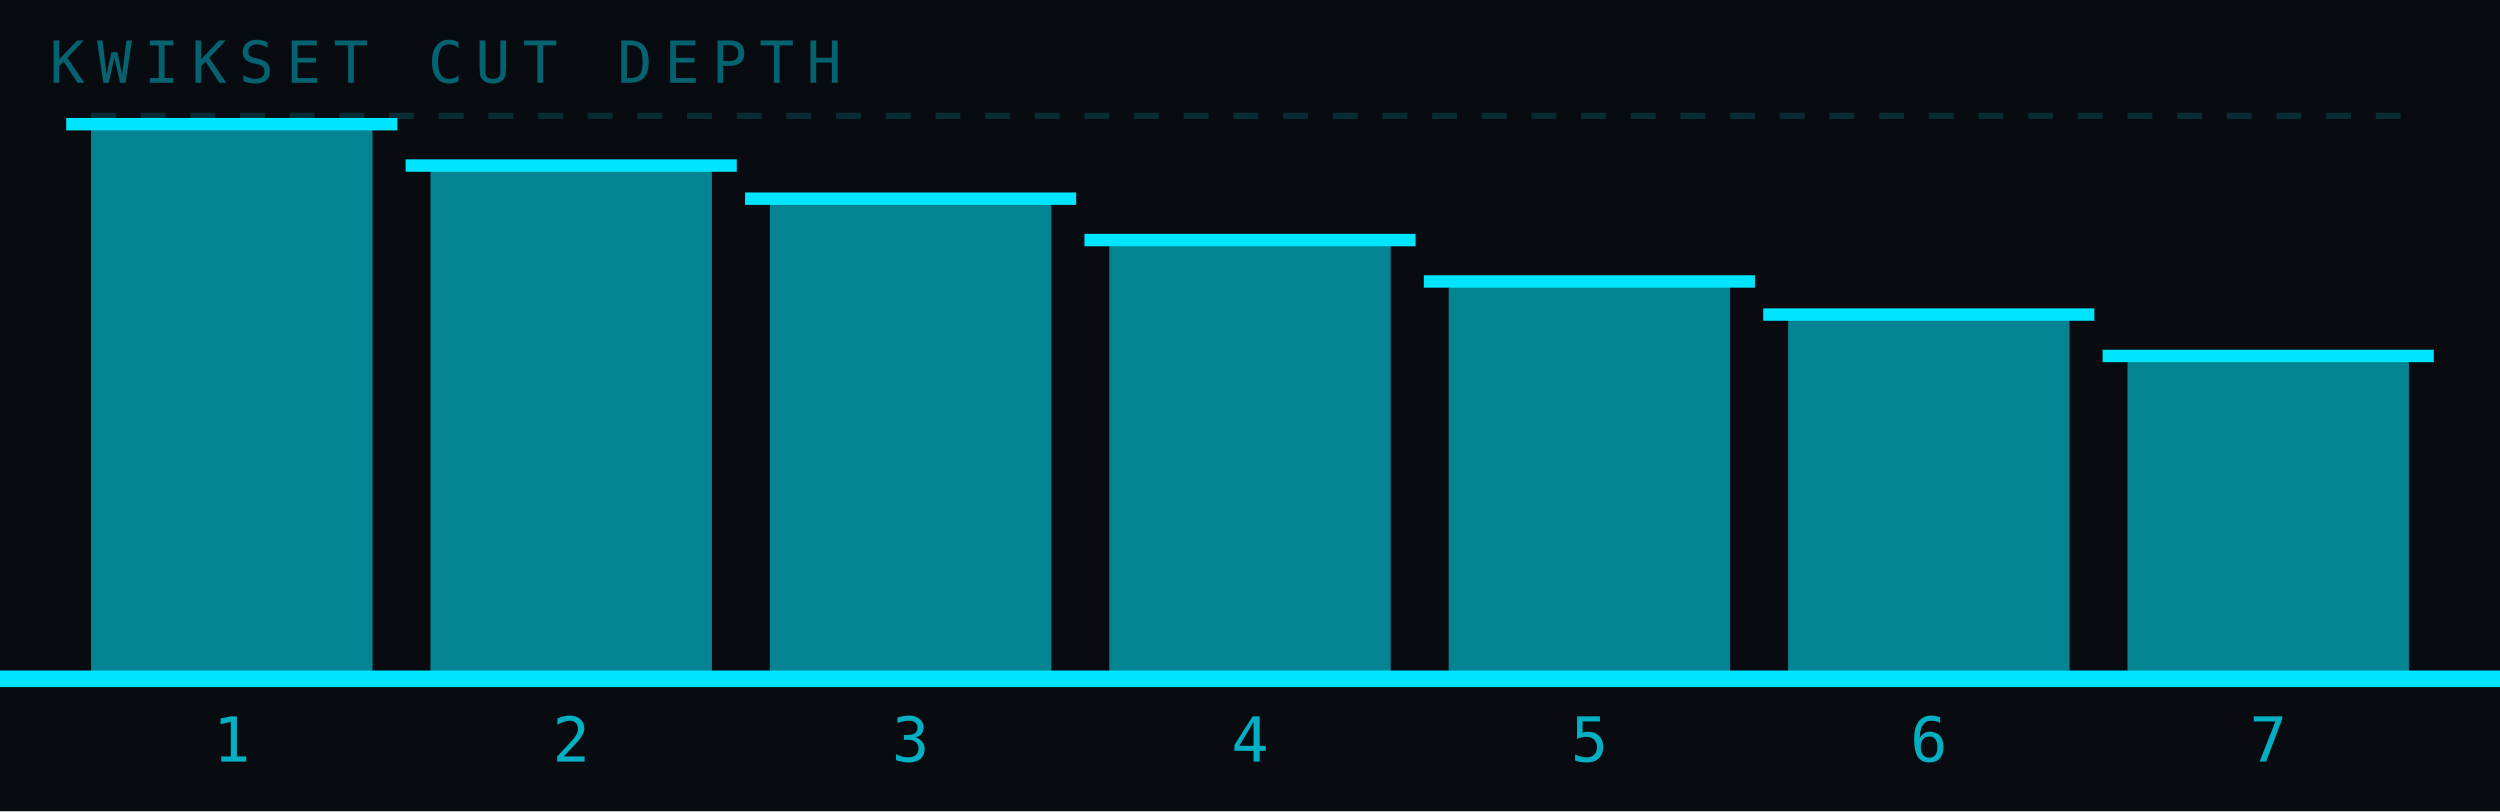
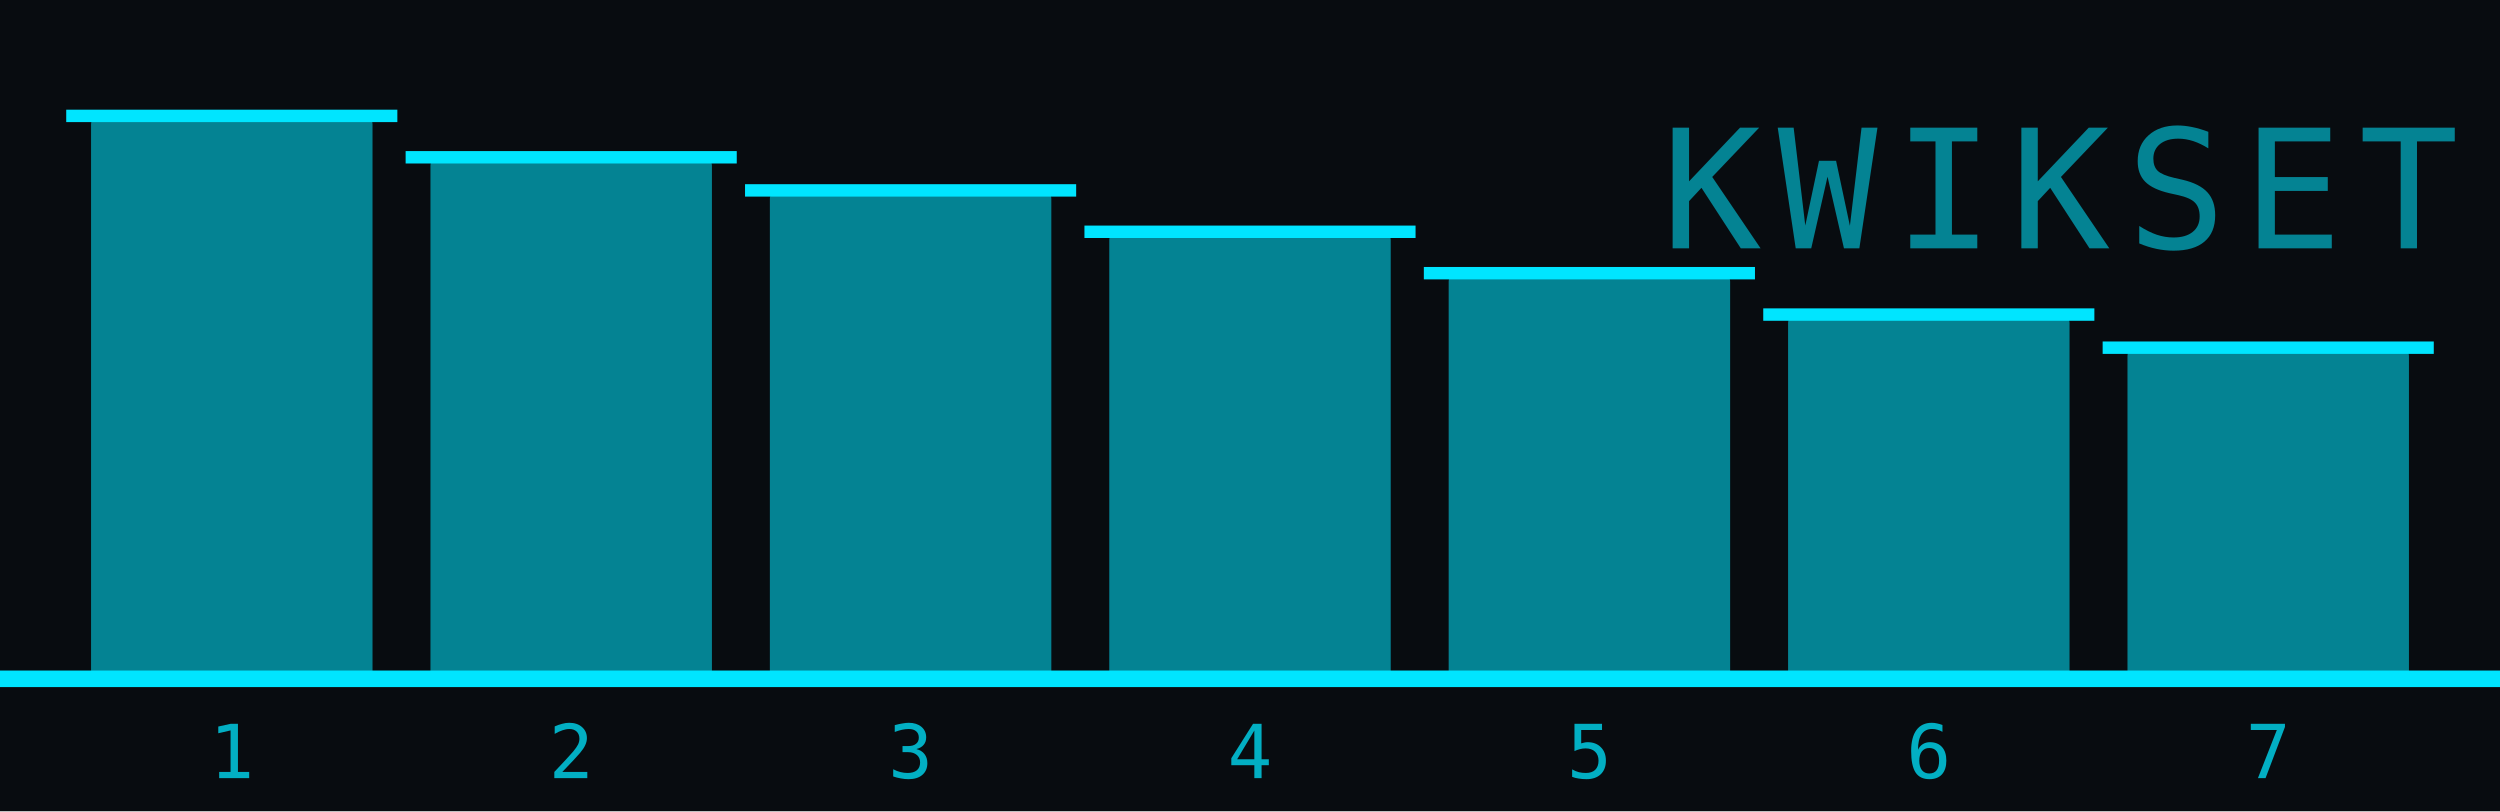
- <svg xmlns="http://www.w3.org/2000/svg" width="302" height="98" viewBox="0 0 302 98">
+ <svg xmlns="http://www.w3.org/2000/svg" viewBox="0 0 302 98" preserveAspectRatio="none">
  <rect width="302" height="98" fill="#080c10" />
-   <text x="6" y="10" font-family="'JetBrains Mono',monospace" font-size="7" fill="rgba(0,229,255,0.4)" letter-spacing="1.5">KWIKSET CUT DEPTH</text>
-   <line x1="11" y1="14" x2="291" y2="14" stroke="rgba(0,229,255,0.15)" stroke-width="0.75" stroke-dasharray="3,3" />
-   <rect x="11" y="15" width="34" height="67" fill="rgba(0,229,255,0.55)" rx="1" />
-   <line x1="8" y1="15" x2="48" y2="15" stroke="#00e5ff" stroke-width="1.5" />
-   <text x="28" y="92" text-anchor="middle" font-family="'JetBrains Mono',monospace" font-size="7.5" fill="rgba(0,229,255,0.75)">1</text>
-   <rect x="52" y="20" width="34" height="62" fill="rgba(0,229,255,0.55)" rx="1" />
-   <line x1="49" y1="20" x2="89" y2="20" stroke="#00e5ff" stroke-width="1.5" />
-   <text x="69" y="92" text-anchor="middle" font-family="'JetBrains Mono',monospace" font-size="7.5" fill="rgba(0,229,255,0.75)">2</text>
-   <rect x="93" y="24" width="34" height="58" fill="rgba(0,229,255,0.55)" rx="1" />
-   <line x1="90" y1="24" x2="130" y2="24" stroke="#00e5ff" stroke-width="1.5" />
-   <text x="110" y="92" text-anchor="middle" font-family="'JetBrains Mono',monospace" font-size="7.5" fill="rgba(0,229,255,0.75)">3</text>
-   <rect x="134" y="29" width="34" height="53" fill="rgba(0,229,255,0.55)" rx="1" />
-   <line x1="131" y1="29" x2="171" y2="29" stroke="#00e5ff" stroke-width="1.5" />
-   <text x="151" y="92" text-anchor="middle" font-family="'JetBrains Mono',monospace" font-size="7.5" fill="rgba(0,229,255,0.75)">4</text>
-   <rect x="175" y="34" width="34" height="48" fill="rgba(0,229,255,0.55)" rx="1" />
-   <line x1="172" y1="34" x2="212" y2="34" stroke="#00e5ff" stroke-width="1.5" />
-   <text x="192" y="92" text-anchor="middle" font-family="'JetBrains Mono',monospace" font-size="7.5" fill="rgba(0,229,255,0.75)">5</text>
+   <text x="297" y="30" text-anchor="end" font-family="'JetBrains Mono',monospace" font-size="20" fill="rgba(0,229,255,0.55)" letter-spacing="2">KWIKSET</text>
+   <rect x="11" y="14" width="34" height="68" fill="rgba(0,229,255,0.55)" rx="1" />
+   <line x1="8" y1="14" x2="48" y2="14" stroke="#00e5ff" stroke-width="1.5" />
+   <text x="28" y="94" text-anchor="middle" font-family="'JetBrains Mono',monospace" font-size="9" fill="rgba(0,229,255,0.75)">1</text>
+   <rect x="52" y="19" width="34" height="63" fill="rgba(0,229,255,0.55)" rx="1" />
+   <line x1="49" y1="19" x2="89" y2="19" stroke="#00e5ff" stroke-width="1.5" />
+   <text x="69" y="94" text-anchor="middle" font-family="'JetBrains Mono',monospace" font-size="9" fill="rgba(0,229,255,0.75)">2</text>
+   <rect x="93" y="23" width="34" height="59" fill="rgba(0,229,255,0.55)" rx="1" />
+   <line x1="90" y1="23" x2="130" y2="23" stroke="#00e5ff" stroke-width="1.5" />
+   <text x="110" y="94" text-anchor="middle" font-family="'JetBrains Mono',monospace" font-size="9" fill="rgba(0,229,255,0.75)">3</text>
+   <rect x="134" y="28" width="34" height="54" fill="rgba(0,229,255,0.55)" rx="1" />
+   <line x1="131" y1="28" x2="171" y2="28" stroke="#00e5ff" stroke-width="1.5" />
+   <text x="151" y="94" text-anchor="middle" font-family="'JetBrains Mono',monospace" font-size="9" fill="rgba(0,229,255,0.75)">4</text>
+   <rect x="175" y="33" width="34" height="49" fill="rgba(0,229,255,0.55)" rx="1" />
+   <line x1="172" y1="33" x2="212" y2="33" stroke="#00e5ff" stroke-width="1.5" />
+   <text x="192" y="94" text-anchor="middle" font-family="'JetBrains Mono',monospace" font-size="9" fill="rgba(0,229,255,0.75)">5</text>
  <rect x="216" y="38" width="34" height="44" fill="rgba(0,229,255,0.55)" rx="1" />
  <line x1="213" y1="38" x2="253" y2="38" stroke="#00e5ff" stroke-width="1.5" />
-   <text x="233" y="92" text-anchor="middle" font-family="'JetBrains Mono',monospace" font-size="7.5" fill="rgba(0,229,255,0.75)">6</text>
-   <rect x="257" y="43" width="34" height="39" fill="rgba(0,229,255,0.55)" rx="1" />
-   <line x1="254" y1="43" x2="294" y2="43" stroke="#00e5ff" stroke-width="1.5" />
-   <text x="274" y="92" text-anchor="middle" font-family="'JetBrains Mono',monospace" font-size="7.5" fill="rgba(0,229,255,0.75)">7</text>
+   <text x="233" y="94" text-anchor="middle" font-family="'JetBrains Mono',monospace" font-size="9" fill="rgba(0,229,255,0.75)">6</text>
+   <rect x="257" y="42" width="34" height="40" fill="rgba(0,229,255,0.55)" rx="1" />
+   <line x1="254" y1="42" x2="294" y2="42" stroke="#00e5ff" stroke-width="1.5" />
+   <text x="274" y="94" text-anchor="middle" font-family="'JetBrains Mono',monospace" font-size="9" fill="rgba(0,229,255,0.75)">7</text>
  <line x1="0" y1="82" x2="302" y2="82" stroke="#00e5ff" stroke-width="2" />
</svg>
